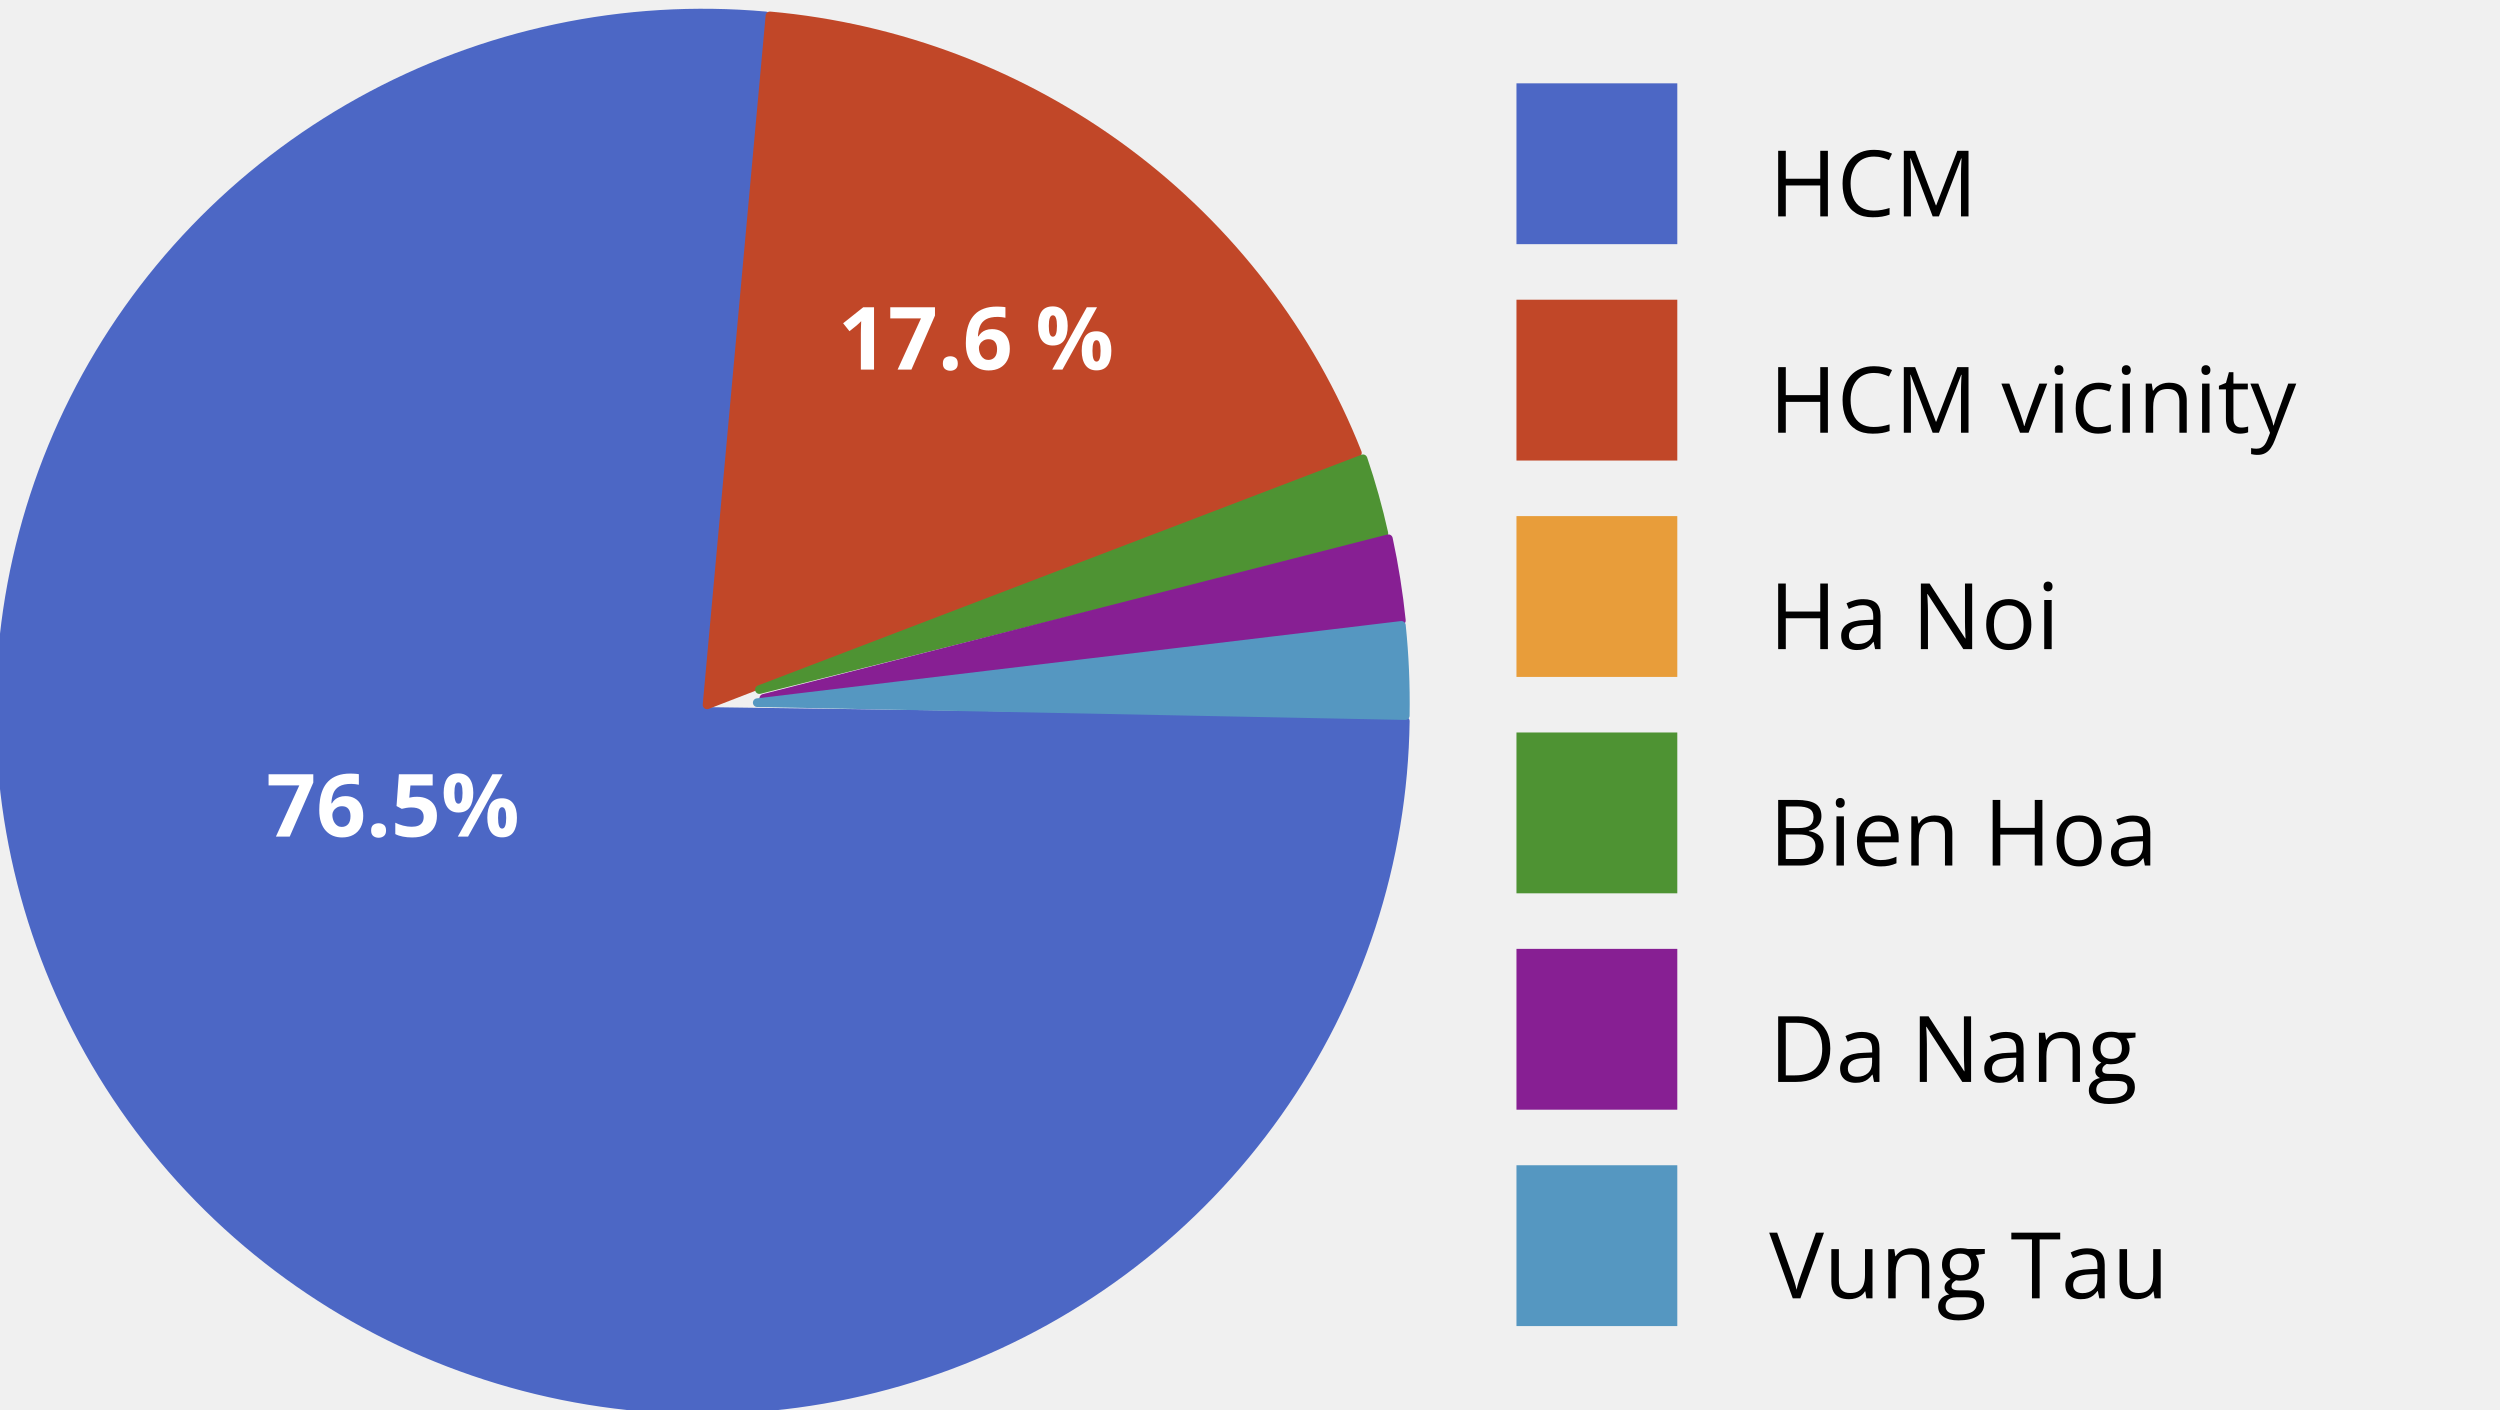
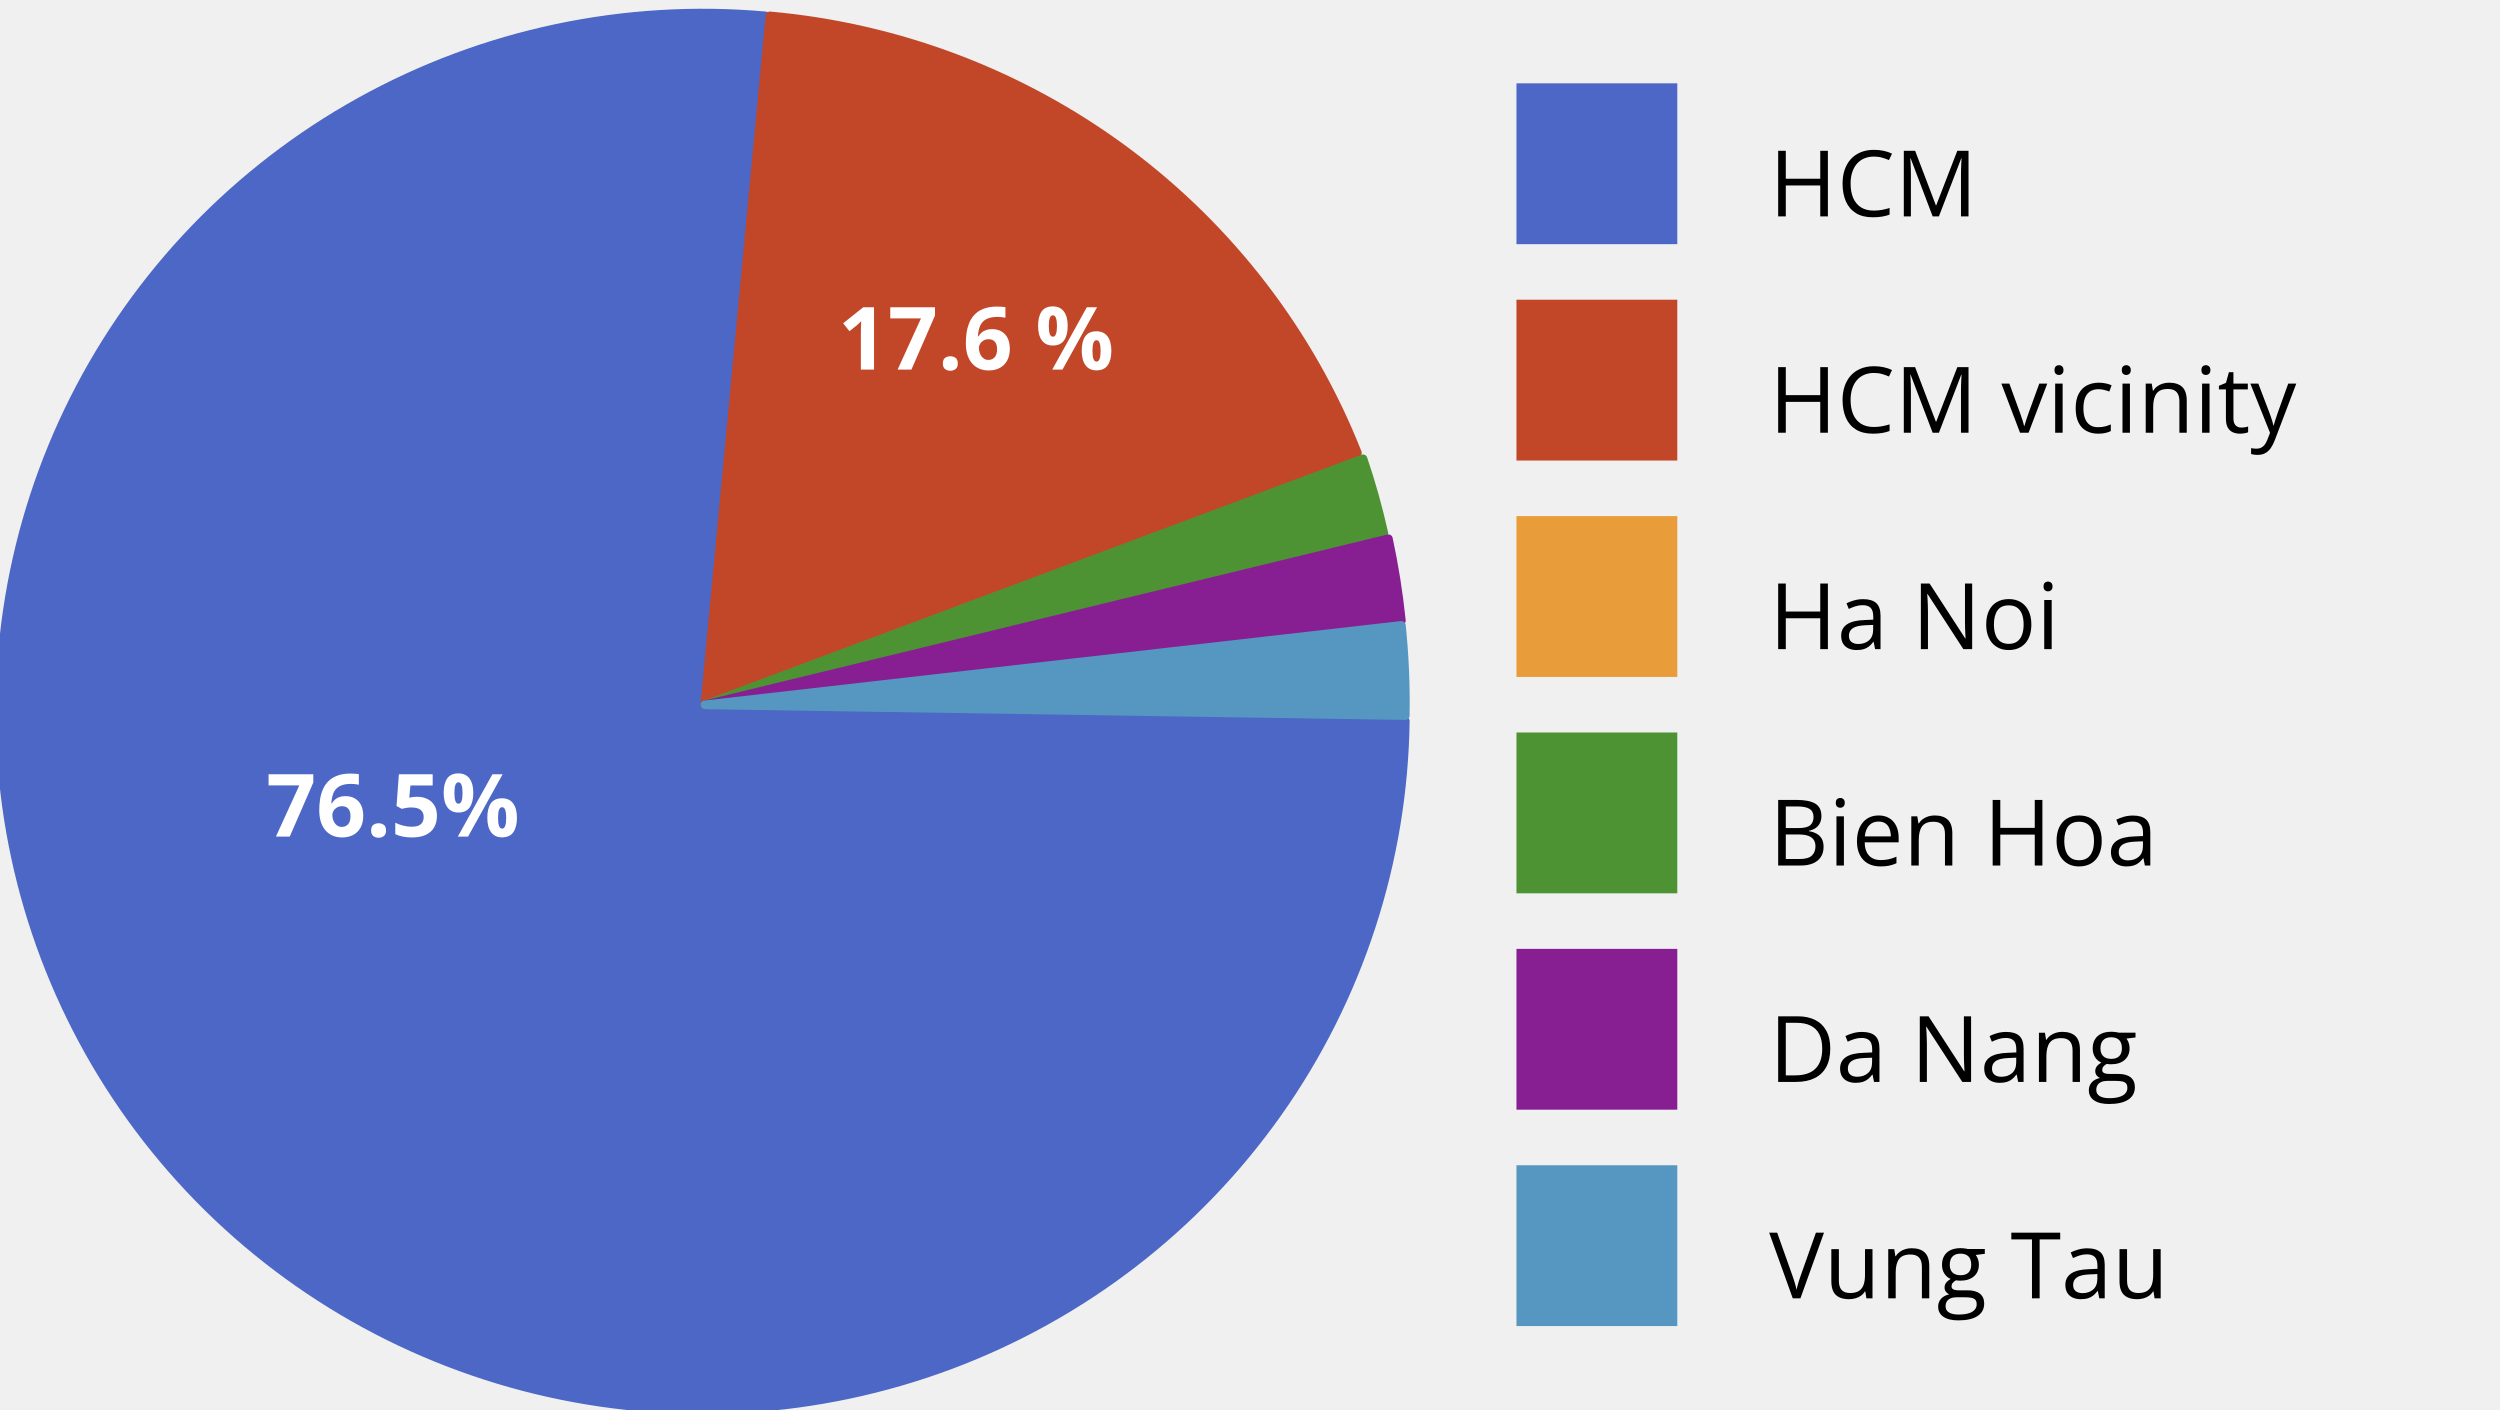
<svg xmlns="http://www.w3.org/2000/svg" width="360" height="203" viewBox="0 0 360 203" fill="none">
-   <path d="M110.225 2.287C89.968 0.482 69.634 4.784 51.875 14.634C34.115 24.484 19.755 39.423 10.666 57.505C1.577 75.586 -1.818 95.969 0.923 115.996C3.665 136.023 12.415 154.765 26.033 169.776C39.652 184.788 57.506 195.373 77.268 200.15C97.029 204.928 117.781 203.676 136.816 196.559C155.852 189.442 172.287 176.79 183.979 160.252C195.671 143.714 202.077 124.059 202.362 103.849L101.186 102.443L110.225 2.287Z" fill="#4C67C5" stroke="#4C67C5" stroke-width="1.25" stroke-linejoin="round" paint-order="stroke fill" />
+   <path d="M110.225 2.287C89.968 0.482 69.634 4.784 51.875 14.634C34.115 24.484 19.755 39.423 10.666 57.505C1.577 75.586 -1.818 95.969 0.923 115.996C3.665 136.023 12.415 154.765 26.033 169.776C39.652 184.788 57.506 195.373 77.268 200.15C97.029 204.928 117.781 203.676 136.816 196.559C155.852 189.442 172.287 176.79 183.979 160.252C195.671 143.714 202.077 124.059 202.362 103.849L101.5 101.5L110.225 2.287Z" fill="#4C67C5" stroke="#4C67C5" stroke-width="1.25" stroke-linejoin="round" paint-order="stroke fill" />
  <path d="M39.731 120.471L43.101 113.093H38.675V111.498H45.114V112.688L41.72 120.471H39.731ZM45.973 116.659C45.973 116.144 46.01 115.634 46.084 115.131C46.161 114.624 46.294 114.147 46.482 113.701C46.671 113.251 46.934 112.854 47.274 112.51C47.614 112.163 48.045 111.89 48.569 111.694C49.093 111.494 49.727 111.393 50.472 111.393C50.648 111.393 50.852 111.401 51.086 111.418C51.323 111.43 51.519 111.453 51.675 111.485V113.001C51.511 112.965 51.335 112.936 51.147 112.915C50.963 112.891 50.779 112.879 50.594 112.879C49.85 112.879 49.273 112.997 48.864 113.235C48.459 113.472 48.172 113.801 48.005 114.223C47.841 114.64 47.745 115.127 47.716 115.683H47.796C47.91 115.483 48.054 115.305 48.225 115.149C48.401 114.994 48.614 114.871 48.864 114.781C49.113 114.687 49.406 114.64 49.741 114.64C50.265 114.64 50.719 114.753 51.104 114.978C51.489 115.199 51.785 115.52 51.994 115.941C52.203 116.363 52.307 116.876 52.307 117.482C52.307 118.128 52.182 118.685 51.932 119.151C51.683 119.618 51.329 119.976 50.871 120.225C50.416 120.471 49.876 120.593 49.25 120.593C48.792 120.593 48.365 120.516 47.968 120.36C47.571 120.201 47.223 119.959 46.924 119.636C46.626 119.313 46.392 118.906 46.225 118.415C46.057 117.92 45.973 117.334 45.973 116.659ZM49.214 119.077C49.586 119.077 49.889 118.951 50.122 118.697C50.355 118.443 50.472 118.046 50.472 117.506C50.472 117.068 50.37 116.725 50.165 116.475C49.964 116.221 49.66 116.095 49.25 116.095C48.972 116.095 48.727 116.158 48.514 116.285C48.305 116.408 48.144 116.565 48.029 116.757C47.914 116.946 47.857 117.14 47.857 117.341C47.857 117.549 47.886 117.756 47.943 117.96C48 118.165 48.086 118.351 48.201 118.519C48.316 118.687 48.457 118.822 48.624 118.924C48.796 119.026 48.993 119.077 49.214 119.077ZM53.442 119.593C53.442 119.208 53.547 118.938 53.755 118.783C53.968 118.627 54.224 118.55 54.523 118.55C54.813 118.55 55.063 118.627 55.271 118.783C55.484 118.938 55.59 119.208 55.59 119.593C55.59 119.961 55.484 120.227 55.271 120.391C55.063 120.555 54.813 120.636 54.523 120.636C54.224 120.636 53.968 120.555 53.755 120.391C53.547 120.227 53.442 119.961 53.442 119.593ZM60.077 114.738C60.625 114.738 61.112 114.843 61.538 115.051C61.967 115.26 62.305 115.567 62.55 115.972C62.796 116.377 62.919 116.876 62.919 117.469C62.919 118.116 62.784 118.674 62.514 119.145C62.248 119.611 61.849 119.969 61.317 120.219C60.789 120.469 60.13 120.593 59.34 120.593C58.87 120.593 58.426 120.553 58.009 120.471C57.595 120.393 57.233 120.272 56.922 120.109V118.47C57.233 118.634 57.606 118.773 58.039 118.887C58.477 118.998 58.888 119.053 59.273 119.053C59.649 119.053 59.967 119.004 60.224 118.906C60.482 118.803 60.676 118.648 60.807 118.439C60.942 118.226 61.01 117.956 61.01 117.629C61.01 117.191 60.863 116.856 60.568 116.622C60.273 116.389 59.821 116.273 59.212 116.273C58.978 116.273 58.735 116.295 58.481 116.34C58.232 116.385 58.023 116.43 57.855 116.475L57.1 116.07L57.438 111.498H62.305V113.106H59.101L58.935 114.867C59.075 114.838 59.226 114.81 59.39 114.781C59.553 114.753 59.782 114.738 60.077 114.738ZM66.006 111.369C66.71 111.369 67.244 111.614 67.608 112.105C67.972 112.596 68.154 113.286 68.154 114.174C68.154 115.061 67.982 115.755 67.638 116.254C67.295 116.753 66.751 117.003 66.006 117.003C65.314 117.003 64.789 116.753 64.428 116.254C64.069 115.755 63.888 115.061 63.888 114.174C63.888 113.286 64.056 112.596 64.392 112.105C64.731 111.614 65.269 111.369 66.006 111.369ZM66.018 112.651C65.818 112.651 65.67 112.778 65.576 113.032C65.482 113.286 65.435 113.67 65.435 114.186C65.435 114.701 65.482 115.088 65.576 115.346C65.67 115.604 65.818 115.733 66.018 115.733C66.219 115.733 66.366 115.606 66.46 115.352C66.558 115.094 66.607 114.706 66.607 114.186C66.607 113.67 66.558 113.286 66.46 113.032C66.366 112.778 66.219 112.651 66.018 112.651ZM72.377 111.498L67.399 120.471H65.926L70.904 111.498H72.377ZM72.291 114.953C72.995 114.953 73.528 115.199 73.893 115.69C74.257 116.181 74.439 116.87 74.439 117.758C74.439 118.642 74.267 119.333 73.923 119.832C73.58 120.332 73.035 120.581 72.291 120.581C71.599 120.581 71.073 120.332 70.713 119.832C70.353 119.333 70.173 118.642 70.173 117.758C70.173 116.87 70.341 116.181 70.677 115.69C71.016 115.199 71.554 114.953 72.291 114.953ZM72.303 116.236C72.103 116.236 71.955 116.363 71.861 116.616C71.767 116.87 71.72 117.255 71.72 117.77C71.72 118.286 71.767 118.672 71.861 118.93C71.955 119.188 72.103 119.317 72.303 119.317C72.504 119.317 72.651 119.19 72.745 118.936C72.843 118.679 72.892 118.29 72.892 117.77C72.892 117.255 72.843 116.87 72.745 116.616C72.651 116.363 72.504 116.236 72.303 116.236Z" fill="white" />
  <path d="M111.868 60.688C112.416 60.688 112.903 60.793 113.329 61.002C113.758 61.21 114.096 61.517 114.341 61.922C114.587 62.327 114.71 62.826 114.71 63.42C114.71 64.066 114.575 64.625 114.305 65.095C114.039 65.562 113.64 65.92 113.108 66.169C112.58 66.419 111.921 66.544 111.132 66.544C110.661 66.544 110.217 66.503 109.8 66.421C109.386 66.343 109.024 66.222 108.713 66.059V64.42C109.024 64.584 109.397 64.723 109.83 64.837C110.268 64.948 110.679 65.003 111.064 65.003C111.44 65.003 111.758 64.954 112.015 64.856C112.273 64.754 112.467 64.598 112.598 64.389C112.733 64.177 112.801 63.907 112.801 63.579C112.801 63.141 112.654 62.806 112.359 62.573C112.064 62.339 111.612 62.223 111.003 62.223C110.769 62.223 110.526 62.245 110.272 62.29C110.023 62.335 109.814 62.38 109.646 62.425L108.891 62.02L109.229 57.448H114.096V59.056H110.892L110.726 60.817C110.866 60.789 111.017 60.76 111.181 60.731C111.344 60.703 111.573 60.688 111.868 60.688ZM120.485 66.421H118.589V61.228C118.589 61.085 118.591 60.909 118.595 60.701C118.599 60.488 118.605 60.271 118.613 60.05C118.621 59.825 118.63 59.623 118.638 59.443C118.593 59.496 118.501 59.588 118.362 59.719C118.227 59.846 118.1 59.96 117.981 60.062L116.95 60.891L116.035 59.749L118.926 57.448H120.485V66.421ZM124.99 57.319C125.694 57.319 126.228 57.564 126.592 58.055C126.956 58.546 127.138 59.236 127.138 60.124C127.138 61.012 126.966 61.705 126.623 62.204C126.279 62.704 125.735 62.953 124.99 62.953C124.299 62.953 123.773 62.704 123.413 62.204C123.053 61.705 122.873 61.012 122.873 60.124C122.873 59.236 123.04 58.546 123.376 58.055C123.716 57.564 124.254 57.319 124.99 57.319ZM125.002 58.602C124.802 58.602 124.655 58.728 124.56 58.982C124.466 59.236 124.419 59.62 124.419 60.136C124.419 60.652 124.466 61.038 124.56 61.296C124.655 61.554 124.802 61.683 125.002 61.683C125.203 61.683 125.35 61.556 125.444 61.302C125.542 61.044 125.592 60.656 125.592 60.136C125.592 59.62 125.542 59.236 125.444 58.982C125.35 58.728 125.203 58.602 125.002 58.602ZM131.361 57.448L126.383 66.421H124.91L129.888 57.448H131.361ZM131.275 60.903C131.979 60.903 132.513 61.149 132.877 61.64C133.241 62.131 133.423 62.82 133.423 63.708C133.423 64.592 133.251 65.283 132.908 65.783C132.564 66.282 132.02 66.531 131.275 66.531C130.583 66.531 130.058 66.282 129.698 65.783C129.338 65.283 129.157 64.592 129.157 63.708C129.157 62.82 129.325 62.131 129.661 61.64C130 61.149 130.538 60.903 131.275 60.903ZM131.287 62.186C131.087 62.186 130.939 62.313 130.845 62.566C130.751 62.82 130.704 63.205 130.704 63.72C130.704 64.236 130.751 64.623 130.845 64.88C130.939 65.138 131.087 65.267 131.287 65.267C131.488 65.267 131.635 65.14 131.729 64.886C131.827 64.629 131.876 64.24 131.876 63.72C131.876 63.205 131.827 62.82 131.729 62.566C131.635 62.313 131.488 62.186 131.287 62.186Z" fill="white" />
-   <path d="M195.464 65.214C188.657 47.976 177.137 32.957 162.196 21.843C147.255 10.729 129.483 3.958 110.874 2.29L101.815 101.5L195.464 65.214Z" fill="#C14728" stroke="#C14728" stroke-width="1.25" stroke-linejoin="round" paint-order="stroke fill" />
-   <path d="M196.274 66.068C197.465 69.578 198.467 73.157 199.274 76.787L109.356 99.3L196.274 66.068Z" fill="#4E9333" stroke="#4E9333" stroke-width="1.25" stroke-linejoin="round" paint-order="stroke fill" />
-   <path d="M199.928 77.58C200.765 81.462 201.389 85.395 201.797 89.358L109.985 100.557L199.928 77.58Z" fill="#871F93" stroke="#871F93" stroke-width="1.25" stroke-linejoin="round" paint-order="stroke fill" />
-   <path d="M201.799 90.055C202.245 94.367 202.431 98.706 202.356 103.044L109.043 101.186L201.799 90.055Z" fill="#5597C1" stroke="#5597C1" stroke-width="1.25" stroke-linejoin="round" paint-order="stroke fill" />
+   <path d="M195.464 65.214C188.657 47.976 177.137 32.957 162.196 21.843C147.255 10.729 129.483 3.958 110.874 2.29L101.5 101.5L195.464 65.214Z" fill="#C14728" stroke="#C14728" stroke-width="1.25" stroke-linejoin="round" paint-order="stroke fill" />
+   <path d="M196.274 66.068C197.465 69.578 198.467 73.157 199.274 76.787L101.5 101.5L196.274 66.068Z" fill="#4E9333" stroke="#4E9333" stroke-width="1.25" stroke-linejoin="round" paint-order="stroke fill" />
+   <path d="M199.928 77.58C200.765 81.462 201.389 85.395 201.797 89.358L101.5 101.5L199.928 77.58Z" fill="#871F93" stroke="#871F93" stroke-width="1.25" stroke-linejoin="round" paint-order="stroke fill" />
+   <path d="M201.799 90.055C202.245 94.367 202.431 98.706 202.356 103.044L101.5 101.5L201.799 90.055Z" fill="#5597C1" stroke="#5597C1" stroke-width="1.25" stroke-linejoin="round" paint-order="stroke fill" />
  <path d="M125.86 53.223H123.964V48.031C123.964 47.888 123.966 47.712 123.97 47.503C123.974 47.29 123.98 47.073 123.988 46.852C123.997 46.627 124.005 46.425 124.013 46.245C123.968 46.298 123.876 46.39 123.737 46.521C123.602 46.648 123.475 46.762 123.356 46.865L122.325 47.693L121.411 46.552L124.301 44.25H125.86V53.223ZM129.254 53.223L132.624 45.846H128.199V44.25H134.637V45.441L131.243 53.223H129.254ZM135.772 52.346C135.772 51.961 135.877 51.691 136.085 51.535C136.298 51.38 136.554 51.302 136.853 51.302C137.143 51.302 137.393 51.38 137.601 51.535C137.814 51.691 137.921 51.961 137.921 52.346C137.921 52.714 137.814 52.98 137.601 53.143C137.393 53.307 137.143 53.389 136.853 53.389C136.554 53.389 136.298 53.307 136.085 53.143C135.877 52.98 135.772 52.714 135.772 52.346ZM139.081 49.412C139.081 48.896 139.117 48.387 139.191 47.883C139.269 47.376 139.402 46.899 139.59 46.453C139.778 46.003 140.042 45.606 140.382 45.263C140.721 44.915 141.153 44.643 141.677 44.447C142.2 44.246 142.835 44.146 143.579 44.146C143.755 44.146 143.96 44.154 144.193 44.17C144.43 44.183 144.627 44.205 144.782 44.238V45.754C144.619 45.717 144.443 45.688 144.254 45.668C144.07 45.643 143.886 45.631 143.702 45.631C142.957 45.631 142.381 45.75 141.971 45.987C141.566 46.224 141.28 46.554 141.112 46.975C140.948 47.392 140.852 47.879 140.824 48.436H140.903C141.018 48.235 141.161 48.057 141.333 47.902C141.509 47.746 141.722 47.624 141.971 47.534C142.221 47.44 142.513 47.392 142.849 47.392C143.373 47.392 143.827 47.505 144.212 47.73C144.596 47.951 144.893 48.272 145.101 48.694C145.31 49.115 145.414 49.629 145.414 50.234C145.414 50.881 145.29 51.437 145.04 51.904C144.791 52.37 144.437 52.728 143.978 52.978C143.524 53.223 142.984 53.346 142.358 53.346C141.9 53.346 141.472 53.268 141.075 53.113C140.678 52.953 140.331 52.712 140.032 52.388C139.733 52.065 139.5 51.658 139.332 51.167C139.164 50.672 139.081 50.087 139.081 49.412ZM142.321 51.83C142.694 51.83 142.996 51.703 143.23 51.449C143.463 51.196 143.579 50.799 143.579 50.259C143.579 49.821 143.477 49.477 143.272 49.228C143.072 48.974 142.767 48.847 142.358 48.847C142.08 48.847 141.834 48.91 141.621 49.037C141.413 49.16 141.251 49.318 141.137 49.51C141.022 49.698 140.965 49.892 140.965 50.093C140.965 50.302 140.993 50.508 141.051 50.713C141.108 50.917 141.194 51.104 141.308 51.271C141.423 51.439 141.564 51.574 141.732 51.676C141.904 51.779 142.1 51.83 142.321 51.83ZM151.601 44.121C152.305 44.121 152.839 44.367 153.203 44.858C153.567 45.349 153.749 46.038 153.749 46.926C153.749 47.814 153.577 48.508 153.234 49.007C152.89 49.506 152.346 49.755 151.601 49.755C150.91 49.755 150.384 49.506 150.024 49.007C149.664 48.508 149.484 47.814 149.484 46.926C149.484 46.038 149.651 45.349 149.987 44.858C150.327 44.367 150.865 44.121 151.601 44.121ZM151.613 45.404C151.413 45.404 151.266 45.531 151.171 45.785C151.077 46.038 151.03 46.423 151.03 46.938C151.03 47.454 151.077 47.84 151.171 48.098C151.266 48.356 151.413 48.485 151.613 48.485C151.814 48.485 151.961 48.358 152.055 48.104C152.153 47.847 152.203 47.458 152.203 46.938C152.203 46.423 152.153 46.038 152.055 45.785C151.961 45.531 151.814 45.404 151.613 45.404ZM157.972 44.25L152.994 53.223H151.521L156.499 44.25H157.972ZM157.886 47.706C158.59 47.706 159.124 47.951 159.488 48.442C159.852 48.933 160.034 49.623 160.034 50.51C160.034 51.394 159.862 52.086 159.519 52.585C159.175 53.084 158.631 53.334 157.886 53.334C157.194 53.334 156.669 53.084 156.309 52.585C155.949 52.086 155.768 51.394 155.768 50.51C155.768 49.623 155.936 48.933 156.272 48.442C156.611 47.951 157.149 47.706 157.886 47.706ZM157.898 48.988C157.698 48.988 157.55 49.115 157.456 49.369C157.362 49.623 157.315 50.007 157.315 50.523C157.315 51.038 157.362 51.425 157.456 51.683C157.55 51.94 157.698 52.069 157.898 52.069C158.099 52.069 158.246 51.942 158.34 51.689C158.438 51.431 158.487 51.042 158.487 50.523C158.487 50.007 158.438 49.623 158.34 49.369C158.246 49.115 158.099 48.988 157.898 48.988Z" fill="white" />
  <rect x="218.371" y="12" width="23.159" height="23.159" fill="#4C67C5" />
  <path d="M263.216 31.159H262.117V26.707H257.155V31.159H256.056V21.712H257.155V25.738H262.117V21.712H263.216V31.159ZM269.852 22.546C269.331 22.546 268.861 22.636 268.443 22.817C268.03 22.994 267.677 23.252 267.384 23.592C267.095 23.928 266.873 24.335 266.718 24.814C266.563 25.292 266.485 25.83 266.485 26.429C266.485 27.222 266.608 27.911 266.854 28.497C267.104 29.078 267.474 29.529 267.965 29.847C268.461 30.166 269.079 30.326 269.82 30.326C270.242 30.326 270.638 30.291 271.009 30.222C271.384 30.149 271.748 30.058 272.101 29.951V30.907C271.756 31.036 271.394 31.131 271.015 31.192C270.636 31.256 270.186 31.288 269.665 31.288C268.704 31.288 267.901 31.09 267.254 30.694C266.613 30.293 266.13 29.729 265.807 29.001C265.488 28.273 265.329 27.413 265.329 26.423C265.329 25.707 265.428 25.055 265.626 24.465C265.829 23.87 266.121 23.358 266.505 22.927C266.893 22.496 267.366 22.164 267.926 21.932C268.491 21.695 269.137 21.576 269.865 21.576C270.343 21.576 270.804 21.624 271.248 21.718C271.692 21.813 272.092 21.949 272.45 22.125L272.01 23.056C271.709 22.918 271.377 22.8 271.015 22.701C270.658 22.597 270.27 22.546 269.852 22.546ZM278.304 31.159L275.131 22.797H275.08C275.097 22.974 275.112 23.189 275.125 23.444C275.138 23.698 275.149 23.976 275.157 24.277C275.166 24.575 275.17 24.878 275.17 25.188V31.159H274.149V21.712H275.778L278.769 29.57H278.815L281.852 21.712H283.467V31.159H282.382V25.111C282.382 24.831 282.386 24.551 282.395 24.271C282.403 23.986 282.414 23.719 282.427 23.47C282.44 23.215 282.453 22.996 282.466 22.811H282.414L279.202 31.159H278.304Z" fill="black" />
  <rect x="218.371" y="43.159" width="23.159" height="23.159" fill="#C14728" />
  <path d="M263.216 62.318H262.117V57.866H257.155V62.318H256.056V52.871H257.155V56.897H262.117V52.871H263.216V62.318ZM269.852 53.705C269.331 53.705 268.861 53.795 268.443 53.976C268.03 54.153 267.677 54.411 267.384 54.752C267.095 55.087 266.873 55.495 266.718 55.973C266.563 56.451 266.485 56.989 266.485 57.588C266.485 58.381 266.608 59.07 266.854 59.656C267.104 60.238 267.474 60.688 267.965 61.007C268.461 61.325 269.079 61.485 269.82 61.485C270.242 61.485 270.638 61.45 271.009 61.381C271.384 61.308 271.748 61.218 272.101 61.11V62.066C271.756 62.196 271.394 62.29 271.015 62.351C270.636 62.415 270.186 62.448 269.665 62.448C268.704 62.448 267.901 62.249 267.254 61.853C266.613 61.453 266.13 60.888 265.807 60.16C265.488 59.432 265.329 58.573 265.329 57.582C265.329 56.867 265.428 56.214 265.626 55.624C265.829 55.029 266.121 54.517 266.505 54.086C266.893 53.655 267.366 53.323 267.926 53.091C268.491 52.854 269.137 52.735 269.865 52.735C270.343 52.735 270.804 52.783 271.248 52.878C271.692 52.972 272.092 53.108 272.45 53.285L272.01 54.215C271.709 54.077 271.377 53.959 271.015 53.86C270.658 53.756 270.27 53.705 269.852 53.705ZM278.304 62.318L275.131 53.957H275.08C275.097 54.133 275.112 54.349 275.125 54.603C275.138 54.857 275.149 55.135 275.157 55.437C275.166 55.734 275.17 56.037 275.17 56.348V62.318H274.149V52.871H275.778L278.769 60.729H278.815L281.852 52.871H283.467V62.318H282.382V56.27C282.382 55.99 282.386 55.71 282.395 55.43C282.403 55.146 282.414 54.879 282.427 54.629C282.44 54.375 282.453 54.155 282.466 53.97H282.414L279.202 62.318H278.304ZM290.885 62.318L288.197 55.236H289.348L290.905 59.52C291.013 59.813 291.122 60.136 291.234 60.49C291.346 60.843 291.424 61.127 291.467 61.343H291.512C291.564 61.127 291.65 60.843 291.771 60.49C291.891 60.132 292.001 59.809 292.1 59.52L293.658 55.236H294.808L292.113 62.318H290.885ZM297.018 55.236V62.318H295.945V55.236H297.018ZM296.494 52.587C296.671 52.587 296.822 52.645 296.947 52.761C297.076 52.873 297.141 53.05 297.141 53.291C297.141 53.528 297.076 53.705 296.947 53.821C296.822 53.937 296.671 53.995 296.494 53.995C296.309 53.995 296.154 53.937 296.029 53.821C295.909 53.705 295.848 53.528 295.848 53.291C295.848 53.05 295.909 52.873 296.029 52.761C296.154 52.645 296.309 52.587 296.494 52.587ZM302.129 62.448C301.492 62.448 300.929 62.316 300.443 62.053C299.956 61.791 299.577 61.39 299.305 60.852C299.034 60.313 298.898 59.635 298.898 58.816C298.898 57.959 299.04 57.259 299.325 56.716C299.613 56.169 300.01 55.764 300.514 55.501C301.018 55.238 301.591 55.107 302.233 55.107C302.586 55.107 302.926 55.144 303.254 55.217C303.585 55.286 303.857 55.374 304.068 55.482L303.745 56.38C303.529 56.294 303.279 56.216 302.995 56.147C302.715 56.078 302.452 56.044 302.207 56.044C301.716 56.044 301.306 56.149 300.979 56.361C300.656 56.572 300.412 56.882 300.249 57.291C300.089 57.7 300.01 58.204 300.01 58.803C300.01 59.376 300.087 59.865 300.242 60.27C300.402 60.675 300.636 60.985 300.947 61.2C301.261 61.411 301.653 61.517 302.123 61.517C302.497 61.517 302.836 61.478 303.137 61.401C303.439 61.319 303.712 61.224 303.958 61.117V62.073C303.721 62.193 303.456 62.286 303.163 62.351C302.874 62.415 302.53 62.448 302.129 62.448ZM306.711 55.236V62.318H305.638V55.236H306.711ZM306.187 52.587C306.364 52.587 306.515 52.645 306.64 52.761C306.769 52.873 306.833 53.05 306.833 53.291C306.833 53.528 306.769 53.705 306.64 53.821C306.515 53.937 306.364 53.995 306.187 53.995C306.002 53.995 305.847 53.937 305.722 53.821C305.601 53.705 305.541 53.528 305.541 53.291C305.541 53.05 305.601 52.873 305.722 52.761C305.847 52.645 306.002 52.587 306.187 52.587ZM312.339 55.107C313.179 55.107 313.814 55.314 314.245 55.727C314.676 56.136 314.891 56.796 314.891 57.705V62.318H313.832V57.776C313.832 57.185 313.696 56.744 313.424 56.451C313.157 56.158 312.746 56.012 312.19 56.012C311.406 56.012 310.855 56.233 310.536 56.677C310.217 57.121 310.058 57.765 310.058 58.609V62.318H308.985V55.236H309.851L310.013 56.257H310.071C310.222 56.007 310.413 55.798 310.646 55.63C310.878 55.458 311.139 55.329 311.428 55.243C311.716 55.152 312.02 55.107 312.339 55.107ZM318.174 55.236V62.318H317.101V55.236H318.174ZM317.651 52.587C317.827 52.587 317.978 52.645 318.103 52.761C318.232 52.873 318.297 53.05 318.297 53.291C318.297 53.528 318.232 53.705 318.103 53.821C317.978 53.937 317.827 53.995 317.651 53.995C317.465 53.995 317.31 53.937 317.185 53.821C317.065 53.705 317.004 53.528 317.004 53.291C317.004 53.05 317.065 52.873 317.185 52.761C317.31 52.645 317.465 52.587 317.651 52.587ZM322.736 61.569C322.913 61.569 323.094 61.554 323.279 61.524C323.464 61.493 323.615 61.457 323.731 61.414V62.247C323.606 62.303 323.432 62.351 323.208 62.389C322.988 62.428 322.773 62.448 322.562 62.448C322.187 62.448 321.846 62.383 321.541 62.254C321.235 62.12 320.989 61.896 320.804 61.582C320.623 61.267 320.533 60.832 320.533 60.276V56.076H319.524V55.553L320.539 55.133L320.965 53.595H321.612V55.236H323.686V56.076H321.612V60.244C321.612 60.688 321.713 61.02 321.915 61.239C322.122 61.459 322.396 61.569 322.736 61.569ZM324.048 55.236H325.198L326.762 59.346C326.852 59.587 326.936 59.82 327.014 60.044C327.091 60.264 327.16 60.475 327.221 60.677C327.281 60.88 327.328 61.075 327.363 61.265H327.408C327.468 61.05 327.554 60.767 327.666 60.419C327.778 60.065 327.899 59.706 328.028 59.339L329.508 55.236H330.665L327.582 63.359C327.419 63.794 327.227 64.173 327.007 64.496C326.792 64.819 326.529 65.067 326.219 65.239C325.909 65.416 325.534 65.504 325.095 65.504C324.892 65.504 324.713 65.491 324.558 65.465C324.403 65.444 324.27 65.418 324.158 65.388V64.528C324.252 64.55 324.367 64.569 324.5 64.587C324.638 64.604 324.78 64.612 324.927 64.612C325.194 64.612 325.424 64.561 325.618 64.457C325.816 64.358 325.986 64.212 326.129 64.018C326.271 63.824 326.393 63.593 326.497 63.326L326.885 62.331L324.048 55.236Z" fill="black" />
  <rect x="218.371" y="74.319" width="23.159" height="23.159" fill="#E89D3A" />
  <path d="M263.216 93.478H262.117V89.026H257.155V93.478H256.056V84.031H257.155V88.056H262.117V84.031H263.216V93.478ZM268.301 86.279C269.146 86.279 269.772 86.469 270.182 86.848C270.591 87.227 270.796 87.832 270.796 88.664V93.478H270.014L269.807 92.431H269.755C269.557 92.69 269.35 92.907 269.135 93.084C268.919 93.256 268.67 93.388 268.385 93.478C268.105 93.564 267.761 93.607 267.351 93.607C266.921 93.607 266.537 93.532 266.201 93.381C265.869 93.23 265.607 93.002 265.413 92.696C265.223 92.39 265.129 92.003 265.129 91.533C265.129 90.826 265.409 90.284 265.969 89.905C266.529 89.525 267.382 89.319 268.527 89.284L269.749 89.233V88.8C269.749 88.188 269.617 87.759 269.355 87.514C269.092 87.268 268.721 87.145 268.243 87.145C267.873 87.145 267.519 87.199 267.183 87.307C266.847 87.415 266.529 87.542 266.227 87.688L265.897 86.874C266.216 86.71 266.582 86.57 266.996 86.454C267.41 86.338 267.845 86.279 268.301 86.279ZM269.736 89.989L268.657 90.034C267.774 90.068 267.151 90.213 266.789 90.467C266.427 90.721 266.246 91.081 266.246 91.546C266.246 91.951 266.369 92.25 266.615 92.444C266.86 92.638 267.186 92.735 267.59 92.735C268.219 92.735 268.734 92.56 269.135 92.212C269.535 91.863 269.736 91.339 269.736 90.641V89.989ZM283.991 93.478H282.724L277.574 85.543H277.522C277.535 85.754 277.55 85.995 277.568 86.267C277.585 86.534 277.598 86.82 277.606 87.126C277.619 87.428 277.626 87.736 277.626 88.05V93.478H276.605V84.031H277.865L282.996 91.94H283.041C283.032 91.789 283.021 91.576 283.008 91.3C282.996 91.02 282.983 90.721 282.97 90.402C282.961 90.079 282.957 89.78 282.957 89.504V84.031H283.991V93.478ZM292.514 89.924C292.514 90.506 292.438 91.025 292.288 91.481C292.137 91.938 291.919 92.323 291.635 92.638C291.351 92.953 291.006 93.194 290.601 93.362C290.201 93.525 289.746 93.607 289.238 93.607C288.764 93.607 288.329 93.525 287.932 93.362C287.54 93.194 287.2 92.953 286.911 92.638C286.627 92.323 286.405 91.938 286.246 91.481C286.091 91.025 286.013 90.506 286.013 89.924C286.013 89.149 286.145 88.49 286.407 87.947C286.67 87.4 287.045 86.984 287.532 86.7C288.023 86.411 288.607 86.267 289.283 86.267C289.929 86.267 290.493 86.411 290.976 86.7C291.463 86.988 291.84 87.406 292.107 87.953C292.378 88.496 292.514 89.153 292.514 89.924ZM287.125 89.924C287.125 90.493 287.2 90.986 287.351 91.404C287.502 91.822 287.734 92.145 288.049 92.373C288.363 92.601 288.768 92.716 289.264 92.716C289.755 92.716 290.157 92.601 290.472 92.373C290.791 92.145 291.026 91.822 291.176 91.404C291.327 90.986 291.402 90.493 291.402 89.924C291.402 89.36 291.327 88.873 291.176 88.464C291.026 88.05 290.793 87.731 290.478 87.507C290.164 87.283 289.757 87.171 289.257 87.171C288.52 87.171 287.98 87.415 287.635 87.901C287.295 88.388 287.125 89.062 287.125 89.924ZM295.441 86.396V93.478H294.368V86.396H295.441ZM294.918 83.746C295.094 83.746 295.245 83.805 295.37 83.921C295.499 84.033 295.564 84.21 295.564 84.451C295.564 84.688 295.499 84.864 295.37 84.981C295.245 85.097 295.094 85.155 294.918 85.155C294.732 85.155 294.577 85.097 294.452 84.981C294.332 84.864 294.272 84.688 294.272 84.451C294.272 84.21 294.332 84.033 294.452 83.921C294.577 83.805 294.732 83.746 294.918 83.746Z" fill="black" />
  <rect x="218.371" y="105.478" width="23.159" height="23.159" fill="#4E9333" />
  <path d="M256.056 115.19H258.731C259.912 115.19 260.799 115.367 261.394 115.72C261.988 116.073 262.285 116.674 262.285 117.523C262.285 117.889 262.214 118.218 262.072 118.511C261.934 118.8 261.732 119.039 261.465 119.229C261.198 119.418 260.868 119.55 260.476 119.623V119.687C260.89 119.752 261.256 119.871 261.574 120.043C261.893 120.215 262.143 120.456 262.324 120.767C262.505 121.077 262.595 121.471 262.595 121.949C262.595 122.531 262.46 123.022 262.188 123.422C261.921 123.823 261.542 124.127 261.051 124.333C260.56 124.536 259.978 124.637 259.306 124.637H256.056V115.19ZM257.155 119.242H258.964C259.787 119.242 260.355 119.106 260.67 118.834C260.989 118.563 261.148 118.167 261.148 117.645C261.148 117.107 260.958 116.719 260.579 116.482C260.205 116.245 259.606 116.127 258.783 116.127H257.155V119.242ZM257.155 120.166V123.7H259.119C259.959 123.7 260.554 123.537 260.902 123.209C261.251 122.877 261.426 122.432 261.426 121.872C261.426 121.514 261.346 121.208 261.187 120.954C261.032 120.7 260.778 120.506 260.424 120.372C260.075 120.235 259.608 120.166 259.022 120.166H257.155ZM265.523 117.555V124.637H264.45V117.555H265.523ZM264.999 114.906C265.176 114.906 265.327 114.964 265.452 115.08C265.581 115.192 265.645 115.369 265.645 115.61C265.645 115.847 265.581 116.024 265.452 116.14C265.327 116.256 265.176 116.314 264.999 116.314C264.814 116.314 264.659 116.256 264.534 116.14C264.413 116.024 264.353 115.847 264.353 115.61C264.353 115.369 264.413 115.192 264.534 115.08C264.659 114.964 264.814 114.906 264.999 114.906ZM270.524 117.426C271.127 117.426 271.644 117.559 272.075 117.826C272.506 118.093 272.835 118.468 273.064 118.951C273.292 119.429 273.406 119.989 273.406 120.631V121.296H268.515C268.527 122.128 268.734 122.761 269.135 123.196C269.535 123.631 270.1 123.849 270.828 123.849C271.276 123.849 271.672 123.808 272.017 123.726C272.361 123.644 272.719 123.524 273.09 123.364V124.308C272.732 124.467 272.377 124.583 272.023 124.657C271.674 124.73 271.261 124.766 270.783 124.766C270.102 124.766 269.507 124.629 268.999 124.353C268.495 124.073 268.103 123.664 267.823 123.125C267.543 122.587 267.403 121.928 267.403 121.148C267.403 120.385 267.53 119.726 267.784 119.17C268.043 118.61 268.405 118.18 268.87 117.878C269.339 117.577 269.891 117.426 270.524 117.426ZM270.511 118.305C269.938 118.305 269.482 118.492 269.141 118.867C268.801 119.242 268.599 119.765 268.534 120.437H272.282C272.277 120.015 272.211 119.644 272.081 119.326C271.957 119.002 271.765 118.753 271.506 118.576C271.248 118.395 270.916 118.305 270.511 118.305ZM278.582 117.426C279.422 117.426 280.058 117.633 280.488 118.046C280.919 118.455 281.135 119.114 281.135 120.023V124.637H280.075V120.095C280.075 119.504 279.939 119.063 279.668 118.77C279.401 118.477 278.989 118.33 278.433 118.33C277.649 118.33 277.098 118.552 276.779 118.996C276.46 119.44 276.301 120.084 276.301 120.928V124.637H275.228V117.555H276.094L276.256 118.576H276.314C276.465 118.326 276.656 118.117 276.889 117.949C277.122 117.777 277.382 117.648 277.671 117.561C277.96 117.471 278.263 117.426 278.582 117.426ZM294.104 124.637H293.005V120.185H288.042V124.637H286.944V115.19H288.042V119.216H293.005V115.19H294.104V124.637ZM302.646 121.083C302.646 121.665 302.571 122.184 302.42 122.64C302.269 123.097 302.052 123.483 301.767 123.797C301.483 124.112 301.138 124.353 300.733 124.521C300.333 124.685 299.878 124.766 299.37 124.766C298.896 124.766 298.461 124.685 298.065 124.521C297.673 124.353 297.332 124.112 297.044 123.797C296.759 123.483 296.537 123.097 296.378 122.64C296.223 122.184 296.145 121.665 296.145 121.083C296.145 120.308 296.277 119.649 296.54 119.106C296.802 118.559 297.177 118.143 297.664 117.859C298.155 117.57 298.739 117.426 299.415 117.426C300.061 117.426 300.626 117.57 301.108 117.859C301.595 118.147 301.972 118.565 302.239 119.112C302.51 119.655 302.646 120.312 302.646 121.083ZM297.257 121.083C297.257 121.652 297.332 122.145 297.483 122.563C297.634 122.981 297.866 123.304 298.181 123.532C298.495 123.761 298.9 123.875 299.396 123.875C299.887 123.875 300.29 123.761 300.604 123.532C300.923 123.304 301.158 122.981 301.308 122.563C301.459 122.145 301.535 121.652 301.535 121.083C301.535 120.519 301.459 120.032 301.308 119.623C301.158 119.209 300.925 118.89 300.611 118.666C300.296 118.442 299.889 118.33 299.389 118.33C298.653 118.33 298.112 118.574 297.767 119.061C297.427 119.547 297.257 120.222 297.257 121.083ZM307.15 117.439C307.994 117.439 308.621 117.628 309.03 118.007C309.44 118.386 309.644 118.992 309.644 119.823V124.637H308.862L308.656 123.59H308.604C308.406 123.849 308.199 124.066 307.984 124.243C307.768 124.415 307.518 124.547 307.234 124.637C306.954 124.723 306.609 124.766 306.2 124.766C305.769 124.766 305.386 124.691 305.05 124.54C304.718 124.39 304.455 124.161 304.262 123.855C304.072 123.549 303.977 123.162 303.977 122.692C303.977 121.986 304.257 121.443 304.817 121.064C305.377 120.685 306.23 120.478 307.376 120.443L308.597 120.392V119.959C308.597 119.347 308.466 118.918 308.203 118.673C307.941 118.427 307.57 118.305 307.092 118.305C306.721 118.305 306.368 118.358 306.032 118.466C305.696 118.574 305.377 118.701 305.076 118.847L304.746 118.033C305.065 117.869 305.431 117.729 305.845 117.613C306.258 117.497 306.693 117.439 307.15 117.439ZM308.585 121.148L307.505 121.193C306.622 121.227 306 121.372 305.638 121.626C305.276 121.88 305.095 122.24 305.095 122.705C305.095 123.11 305.218 123.409 305.463 123.603C305.709 123.797 306.034 123.894 306.439 123.894C307.068 123.894 307.583 123.72 307.984 123.371C308.384 123.022 308.585 122.498 308.585 121.8V121.148Z" fill="black" />
  <rect x="218.371" y="136.637" width="23.159" height="23.159" fill="#871F93" />
  <path d="M263.558 150.982C263.558 152.046 263.364 152.936 262.977 153.651C262.589 154.362 262.027 154.898 261.29 155.26C260.558 155.618 259.668 155.796 258.621 155.796H256.056V146.349H258.906C259.866 146.349 260.694 146.526 261.387 146.879C262.081 147.228 262.615 147.747 262.99 148.436C263.369 149.121 263.558 149.97 263.558 150.982ZM262.402 151.021C262.402 150.172 262.259 149.472 261.975 148.921C261.695 148.37 261.282 147.96 260.734 147.693C260.192 147.422 259.526 147.286 258.738 147.286H257.155V154.853H258.492C259.793 154.853 260.769 154.532 261.419 153.89C262.074 153.248 262.402 152.292 262.402 151.021ZM268.146 148.598C268.991 148.598 269.617 148.787 270.027 149.167C270.436 149.546 270.64 150.151 270.64 150.982V155.796H269.859L269.652 154.75H269.6C269.402 155.008 269.195 155.226 268.98 155.402C268.764 155.575 268.515 155.706 268.23 155.796C267.95 155.883 267.606 155.926 267.196 155.926C266.766 155.926 266.382 155.85 266.046 155.699C265.714 155.549 265.452 155.32 265.258 155.015C265.068 154.709 264.973 154.321 264.973 153.851C264.973 153.145 265.253 152.602 265.813 152.223C266.373 151.844 267.226 151.637 268.372 151.603L269.594 151.551V151.118C269.594 150.506 269.462 150.078 269.199 149.832C268.937 149.587 268.566 149.464 268.088 149.464C267.718 149.464 267.364 149.518 267.028 149.625C266.692 149.733 266.373 149.86 266.072 150.007L265.742 149.192C266.061 149.029 266.427 148.889 266.841 148.772C267.254 148.656 267.69 148.598 268.146 148.598ZM269.581 152.307L268.502 152.352C267.618 152.387 266.996 152.531 266.634 152.785C266.272 153.039 266.091 153.399 266.091 153.864C266.091 154.269 266.214 154.569 266.46 154.762C266.705 154.956 267.03 155.053 267.435 155.053C268.064 155.053 268.579 154.879 268.98 154.53C269.38 154.181 269.581 153.658 269.581 152.96V152.307ZM283.836 155.796H282.569L277.419 147.861H277.367C277.38 148.072 277.395 148.314 277.413 148.585C277.43 148.852 277.443 149.139 277.451 149.444C277.464 149.746 277.471 150.054 277.471 150.368V155.796H276.45V146.349H277.71L282.84 154.258H282.886C282.877 154.108 282.866 153.894 282.853 153.619C282.84 153.339 282.828 153.039 282.815 152.721C282.806 152.397 282.802 152.098 282.802 151.822V146.349H283.836V155.796ZM288.902 148.598C289.746 148.598 290.373 148.787 290.782 149.167C291.191 149.546 291.396 150.151 291.396 150.982V155.796H290.614L290.407 154.75H290.356C290.157 155.008 289.951 155.226 289.735 155.402C289.52 155.575 289.27 155.706 288.986 155.796C288.706 155.883 288.361 155.926 287.952 155.926C287.521 155.926 287.138 155.85 286.802 155.699C286.47 155.549 286.207 155.32 286.013 155.015C285.824 154.709 285.729 154.321 285.729 153.851C285.729 153.145 286.009 152.602 286.569 152.223C287.129 151.844 287.982 151.637 289.128 151.603L290.349 151.551V151.118C290.349 150.506 290.218 150.078 289.955 149.832C289.692 149.587 289.322 149.464 288.844 149.464C288.473 149.464 288.12 149.518 287.784 149.625C287.448 149.733 287.129 149.86 286.827 150.007L286.498 149.192C286.817 149.029 287.183 148.889 287.596 148.772C288.01 148.656 288.445 148.598 288.902 148.598ZM290.336 152.307L289.257 152.352C288.374 152.387 287.751 152.531 287.39 152.785C287.028 153.039 286.847 153.399 286.847 153.864C286.847 154.269 286.97 154.569 287.215 154.762C287.461 154.956 287.786 155.053 288.191 155.053C288.82 155.053 289.335 154.879 289.735 154.53C290.136 154.181 290.336 153.658 290.336 152.96V152.307ZM296.96 148.585C297.8 148.585 298.435 148.792 298.866 149.205C299.297 149.615 299.512 150.274 299.512 151.183V155.796H298.452V151.254C298.452 150.664 298.317 150.222 298.045 149.929C297.778 149.636 297.367 149.49 296.811 149.49C296.027 149.49 295.476 149.711 295.157 150.155C294.838 150.599 294.679 151.243 294.679 152.087V155.796H293.606V148.714H294.472L294.633 149.735H294.692C294.842 149.485 295.034 149.276 295.267 149.108C295.499 148.936 295.76 148.807 296.049 148.721C296.337 148.63 296.641 148.585 296.96 148.585ZM303.699 158.976C302.769 158.976 302.052 158.801 301.548 158.452C301.044 158.108 300.792 157.623 300.792 156.998C300.792 156.555 300.932 156.175 301.212 155.861C301.496 155.547 301.888 155.338 302.388 155.234C302.202 155.148 302.043 155.019 301.909 154.846C301.78 154.674 301.716 154.476 301.716 154.252C301.716 153.994 301.787 153.767 301.929 153.574C302.075 153.375 302.297 153.186 302.594 153.005C302.224 152.854 301.922 152.6 301.69 152.242C301.461 151.88 301.347 151.46 301.347 150.982C301.347 150.474 301.453 150.041 301.664 149.683C301.875 149.322 302.181 149.046 302.581 148.856C302.982 148.667 303.467 148.572 304.035 148.572C304.16 148.572 304.285 148.578 304.41 148.591C304.539 148.6 304.662 148.615 304.778 148.637C304.895 148.654 304.996 148.675 305.082 148.701H307.512V149.393L306.207 149.554C306.336 149.722 306.444 149.925 306.53 150.162C306.616 150.399 306.659 150.661 306.659 150.95C306.659 151.656 306.42 152.219 305.942 152.637C305.463 153.05 304.807 153.257 303.971 153.257C303.773 153.257 303.57 153.24 303.363 153.205C303.152 153.321 302.991 153.451 302.879 153.593C302.771 153.735 302.717 153.899 302.717 154.084C302.717 154.222 302.758 154.332 302.84 154.414C302.926 154.495 303.049 154.556 303.208 154.594C303.368 154.629 303.559 154.646 303.783 154.646H305.031C305.802 154.646 306.392 154.808 306.801 155.131C307.215 155.454 307.421 155.926 307.421 156.546C307.421 157.33 307.103 157.931 306.465 158.349C305.827 158.767 304.906 158.976 303.699 158.976ZM303.732 158.136C304.318 158.136 304.802 158.075 305.186 157.955C305.573 157.838 305.862 157.668 306.051 157.444C306.245 157.224 306.342 156.962 306.342 156.656C306.342 156.371 306.278 156.156 306.148 156.01C306.019 155.867 305.83 155.773 305.58 155.725C305.33 155.674 305.024 155.648 304.662 155.648H303.434C303.116 155.648 302.838 155.697 302.601 155.796C302.364 155.895 302.181 156.042 302.052 156.236C301.927 156.43 301.864 156.671 301.864 156.96C301.864 157.343 302.026 157.634 302.349 157.832C302.672 158.034 303.133 158.136 303.732 158.136ZM304.01 152.475C304.522 152.475 304.908 152.346 305.166 152.087C305.425 151.829 305.554 151.452 305.554 150.956C305.554 150.427 305.423 150.03 305.16 149.767C304.897 149.5 304.509 149.367 303.997 149.367C303.506 149.367 303.126 149.505 302.859 149.78C302.597 150.052 302.465 150.45 302.465 150.976C302.465 151.458 302.599 151.829 302.866 152.087C303.133 152.346 303.514 152.475 304.01 152.475Z" fill="black" />
  <rect x="218.371" y="167.796" width="23.159" height="23.159" fill="#5597C1" />
  <path d="M262.654 177.508L259.261 186.956H258.156L254.764 177.508H255.914L258.124 183.731C258.214 183.981 258.294 184.22 258.363 184.448C258.436 184.677 258.501 184.896 258.557 185.107C258.613 185.319 258.662 185.523 258.705 185.721C258.748 185.523 258.798 185.319 258.854 185.107C258.91 184.892 258.975 184.67 259.048 184.442C259.121 184.209 259.203 183.966 259.293 183.712L261.49 177.508H262.654ZM269.639 179.873V186.956H268.76L268.605 185.96H268.547C268.4 186.206 268.211 186.413 267.978 186.581C267.746 186.749 267.483 186.874 267.19 186.956C266.901 187.042 266.593 187.085 266.266 187.085C265.706 187.085 265.236 186.994 264.857 186.813C264.478 186.632 264.192 186.352 263.998 185.973C263.808 185.594 263.713 185.107 263.713 184.513V179.873H264.799V184.435C264.799 185.026 264.932 185.467 265.2 185.76C265.467 186.049 265.874 186.193 266.421 186.193C266.946 186.193 267.364 186.094 267.674 185.896C267.989 185.698 268.215 185.407 268.353 185.023C268.491 184.636 268.56 184.162 268.56 183.602V179.873H269.639ZM275.261 179.744C276.101 179.744 276.736 179.951 277.167 180.364C277.598 180.774 277.813 181.433 277.813 182.342V186.956H276.753V182.413C276.753 181.823 276.618 181.381 276.346 181.088C276.079 180.795 275.668 180.649 275.112 180.649C274.328 180.649 273.777 180.871 273.458 181.314C273.139 181.758 272.98 182.402 272.98 183.246V186.956H271.907V179.873H272.773L272.934 180.894H272.993C273.143 180.644 273.335 180.436 273.568 180.268C273.8 180.095 274.061 179.966 274.35 179.88C274.638 179.789 274.942 179.744 275.261 179.744ZM282 190.135C281.07 190.135 280.353 189.96 279.849 189.611C279.345 189.267 279.093 188.782 279.093 188.157C279.093 187.714 279.233 187.335 279.513 187.02C279.797 186.706 280.189 186.497 280.689 186.393C280.503 186.307 280.344 186.178 280.21 186.006C280.081 185.833 280.017 185.635 280.017 185.411C280.017 185.153 280.088 184.927 280.23 184.733C280.376 184.535 280.598 184.345 280.895 184.164C280.525 184.013 280.223 183.759 279.991 183.402C279.762 183.04 279.648 182.62 279.648 182.141C279.648 181.633 279.754 181.2 279.965 180.843C280.176 180.481 280.482 180.205 280.883 180.016C281.283 179.826 281.768 179.731 282.336 179.731C282.461 179.731 282.586 179.738 282.711 179.751C282.84 179.759 282.963 179.774 283.08 179.796C283.196 179.813 283.297 179.835 283.383 179.86H285.813V180.552L284.508 180.713C284.637 180.881 284.745 181.084 284.831 181.321C284.917 181.558 284.96 181.821 284.96 182.109C284.96 182.816 284.721 183.378 284.243 183.796C283.765 184.209 283.108 184.416 282.272 184.416C282.074 184.416 281.871 184.399 281.664 184.364C281.453 184.481 281.292 184.61 281.18 184.752C281.072 184.894 281.018 185.058 281.018 185.243C281.018 185.381 281.059 185.491 281.141 185.573C281.227 185.655 281.35 185.715 281.509 185.754C281.669 185.788 281.86 185.805 282.084 185.805H283.332C284.103 185.805 284.693 185.967 285.102 186.29C285.516 186.613 285.722 187.085 285.722 187.705C285.722 188.489 285.404 189.09 284.766 189.508C284.129 189.926 283.207 190.135 282 190.135ZM282.033 189.295C282.619 189.295 283.103 189.234 283.487 189.114C283.874 188.998 284.163 188.827 284.353 188.603C284.546 188.384 284.643 188.121 284.643 187.815C284.643 187.531 284.579 187.315 284.449 187.169C284.32 187.027 284.131 186.932 283.881 186.884C283.631 186.833 283.325 186.807 282.963 186.807H281.735C281.417 186.807 281.139 186.856 280.902 186.956C280.665 187.055 280.482 187.201 280.353 187.395C280.228 187.589 280.165 187.83 280.165 188.119C280.165 188.502 280.327 188.793 280.65 188.991C280.973 189.194 281.434 189.295 282.033 189.295ZM282.311 183.634C282.823 183.634 283.209 183.505 283.467 183.246C283.726 182.988 283.855 182.611 283.855 182.116C283.855 181.586 283.724 181.189 283.461 180.927C283.198 180.66 282.81 180.526 282.298 180.526C281.807 180.526 281.427 180.664 281.16 180.94C280.898 181.211 280.766 181.609 280.766 182.135C280.766 182.618 280.9 182.988 281.167 183.246C281.434 183.505 281.815 183.634 282.311 183.634ZM293.709 186.956H292.604V178.478H289.632V177.508H296.669V178.478H293.709V186.956ZM300.585 179.757C301.429 179.757 302.056 179.947 302.465 180.326C302.874 180.705 303.079 181.31 303.079 182.141V186.956H302.297L302.09 185.909H302.039C301.841 186.167 301.634 186.385 301.418 186.561C301.203 186.734 300.953 186.865 300.669 186.956C300.389 187.042 300.044 187.085 299.635 187.085C299.204 187.085 298.821 187.009 298.485 186.859C298.153 186.708 297.89 186.48 297.696 186.174C297.507 185.868 297.412 185.48 297.412 185.011C297.412 184.304 297.692 183.761 298.252 183.382C298.812 183.003 299.665 182.796 300.811 182.762L302.032 182.71V182.277C302.032 181.665 301.901 181.237 301.638 180.991C301.375 180.746 301.005 180.623 300.527 180.623C300.156 180.623 299.803 180.677 299.467 180.784C299.131 180.892 298.812 181.019 298.51 181.166L298.181 180.352C298.5 180.188 298.866 180.048 299.279 179.932C299.693 179.815 300.128 179.757 300.585 179.757ZM302.019 183.466L300.94 183.511C300.057 183.546 299.435 183.69 299.073 183.944C298.711 184.199 298.53 184.558 298.53 185.023C298.53 185.428 298.653 185.728 298.898 185.922C299.144 186.116 299.469 186.212 299.874 186.212C300.503 186.212 301.018 186.038 301.418 185.689C301.819 185.34 302.019 184.817 302.019 184.119V183.466ZM311.137 179.873V186.956H310.258L310.103 185.96H310.045C309.898 186.206 309.709 186.413 309.476 186.581C309.244 186.749 308.981 186.874 308.688 186.956C308.399 187.042 308.091 187.085 307.764 187.085C307.204 187.085 306.734 186.994 306.355 186.813C305.976 186.632 305.69 186.352 305.496 185.973C305.306 185.594 305.211 185.107 305.211 184.513V179.873H306.297V184.435C306.297 185.026 306.431 185.467 306.698 185.76C306.965 186.049 307.372 186.193 307.919 186.193C308.445 186.193 308.862 186.094 309.173 185.896C309.487 185.698 309.713 185.407 309.851 185.023C309.989 184.636 310.058 184.162 310.058 183.602V179.873H311.137Z" fill="black" />
</svg>
